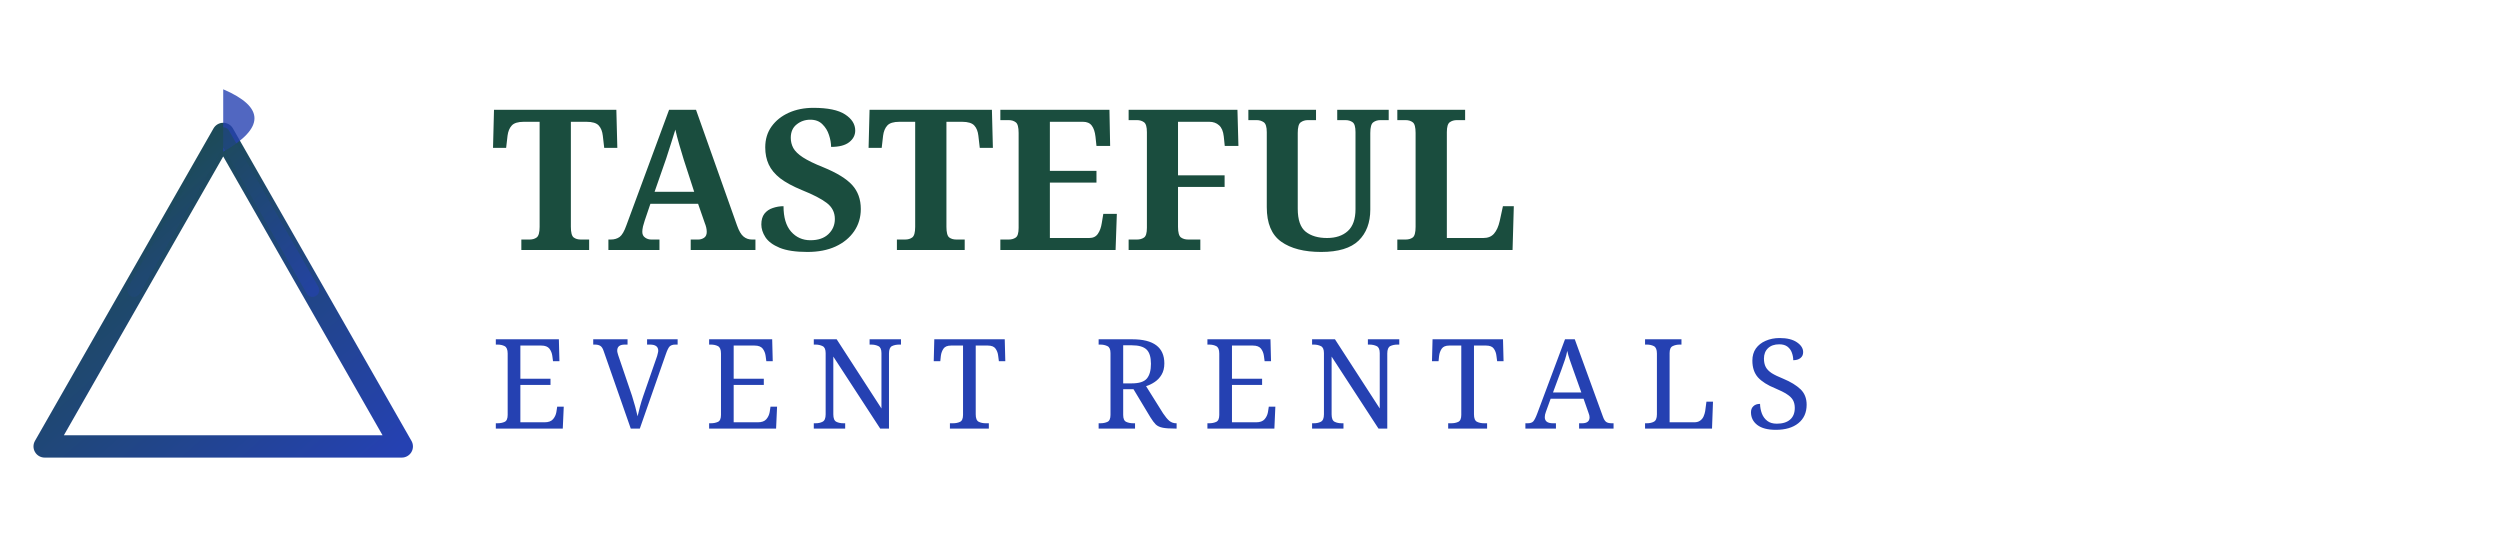
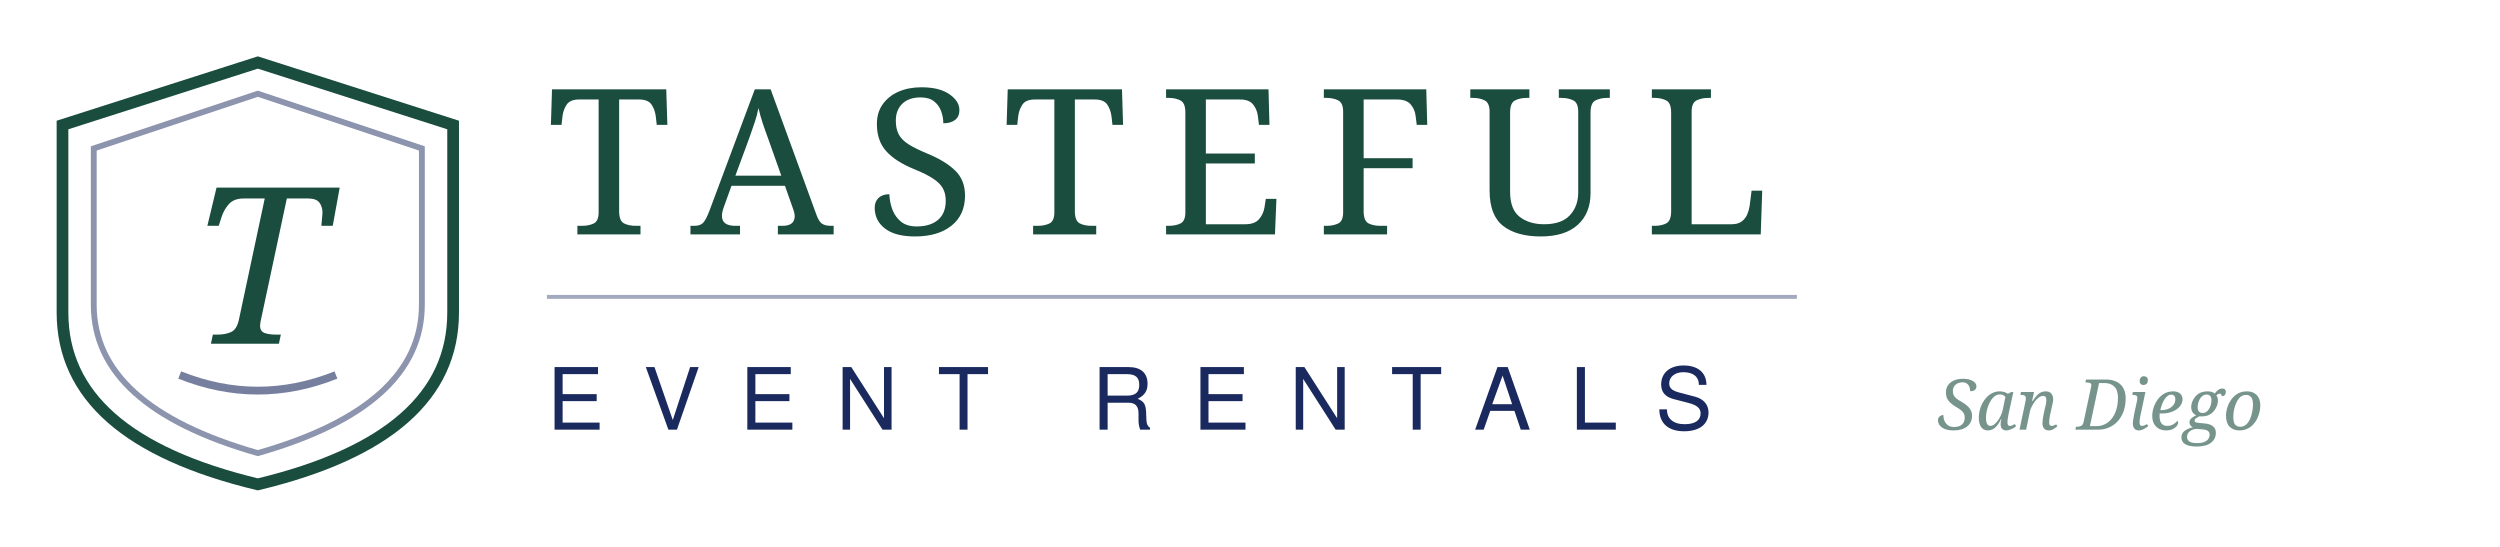
- <svg xmlns="http://www.w3.org/2000/svg" viewBox="0 0 280 60" width="280" height="60">
+ <svg xmlns="http://www.w3.org/2000/svg" viewBox="0 0 320 70" width="320" height="70">
  <defs>
-     <linearGradient id="logoGradient" x1="0%" y1="0%" x2="100%" y2="100%">
+     <linearGradient id="logoGradient" x1="0%" y1="0%" x2="100%" y2="0%">
      <stop offset="0%" style="stop-color:#1a4d3e" />
-       <stop offset="100%" style="stop-color:#2541b2" />
+       <stop offset="100%" style="stop-color:#1a2a5e" />
    </linearGradient>
  </defs>
-   <g transform="translate(0, 5)">
-     <path d="M25 45 L5 45 L25 10 L45 45 L25 45" fill="none" stroke="url(#logoGradient)" stroke-width="2.5" stroke-linecap="round" stroke-linejoin="round" />
-     <path d="M25 10 L25 5" stroke="url(#logoGradient)" stroke-width="2.5" stroke-linecap="round" />
-     <path d="M25 5 Q32 8 25 12" fill="#2541b2" opacity="0.8" />
-     <path d="M15 27.5 L25 10 L35 27.5" fill="none" stroke="url(#logoGradient)" stroke-width="1.5" stroke-linecap="round" stroke-linejoin="round" opacity="0.6" />
+   <g transform="translate(8, 8)">
+     <path d="M25 0 L50 8 L50 32 Q50 48 25 54 Q0 48 0 32 L0 8 Z" fill="none" stroke="#1a4d3e" stroke-width="1.5" />
+     <path d="M25 4 L46 11 L46 31 Q46 44 25 50 Q4 44 4 31 L4 11 Z" fill="none" stroke="#1a2a5e" stroke-width="0.75" opacity="0.5" />
+     <text x="25" y="36" font-family="Georgia, 'Playfair Display', serif" font-size="28" font-weight="400" fill="#1a4d3e" text-anchor="middle" font-style="italic">T</text>
+     <path d="M15 40 Q25 44 35 40" fill="none" stroke="#1a2a5e" stroke-width="1" opacity="0.6" />
  </g>
-   <text x="55" y="28" font-family="Georgia, 'Playfair Display', serif" font-size="22" font-weight="600" fill="#1a4d3e">
-     TASTEFUL
-   </text>
-   <text x="55" y="48" font-family="Georgia, 'Playfair Display', serif" font-size="14" font-weight="400" fill="#2541b2" letter-spacing="3">
-     EVENT RENTALS
-   </text>
-   <line x1="55" y1="32" x2="165" y2="32" stroke="url(#logoGradient)" stroke-width="1" opacity="0.4" />
+   <text x="70" y="30" font-family="Georgia, 'Playfair Display', serif" font-size="26" font-weight="400" fill="#1a4d3e" letter-spacing="4">TASTEFUL</text>
+   <line x1="70" y1="38" x2="230" y2="38" stroke="#1a2a5e" stroke-width="0.5" opacity="0.4" />
+   <text x="70" y="55" font-family="'Montserrat', 'Helvetica Neue', sans-serif" font-size="11" font-weight="400" fill="#1a2a5e" letter-spacing="5">EVENT RENTALS</text>
+   <text x="248" y="55" font-family="Georgia, 'Playfair Display', serif" font-size="9" font-style="italic" fill="#1a4d3e" opacity="0.6">San Diego</text>
</svg>
